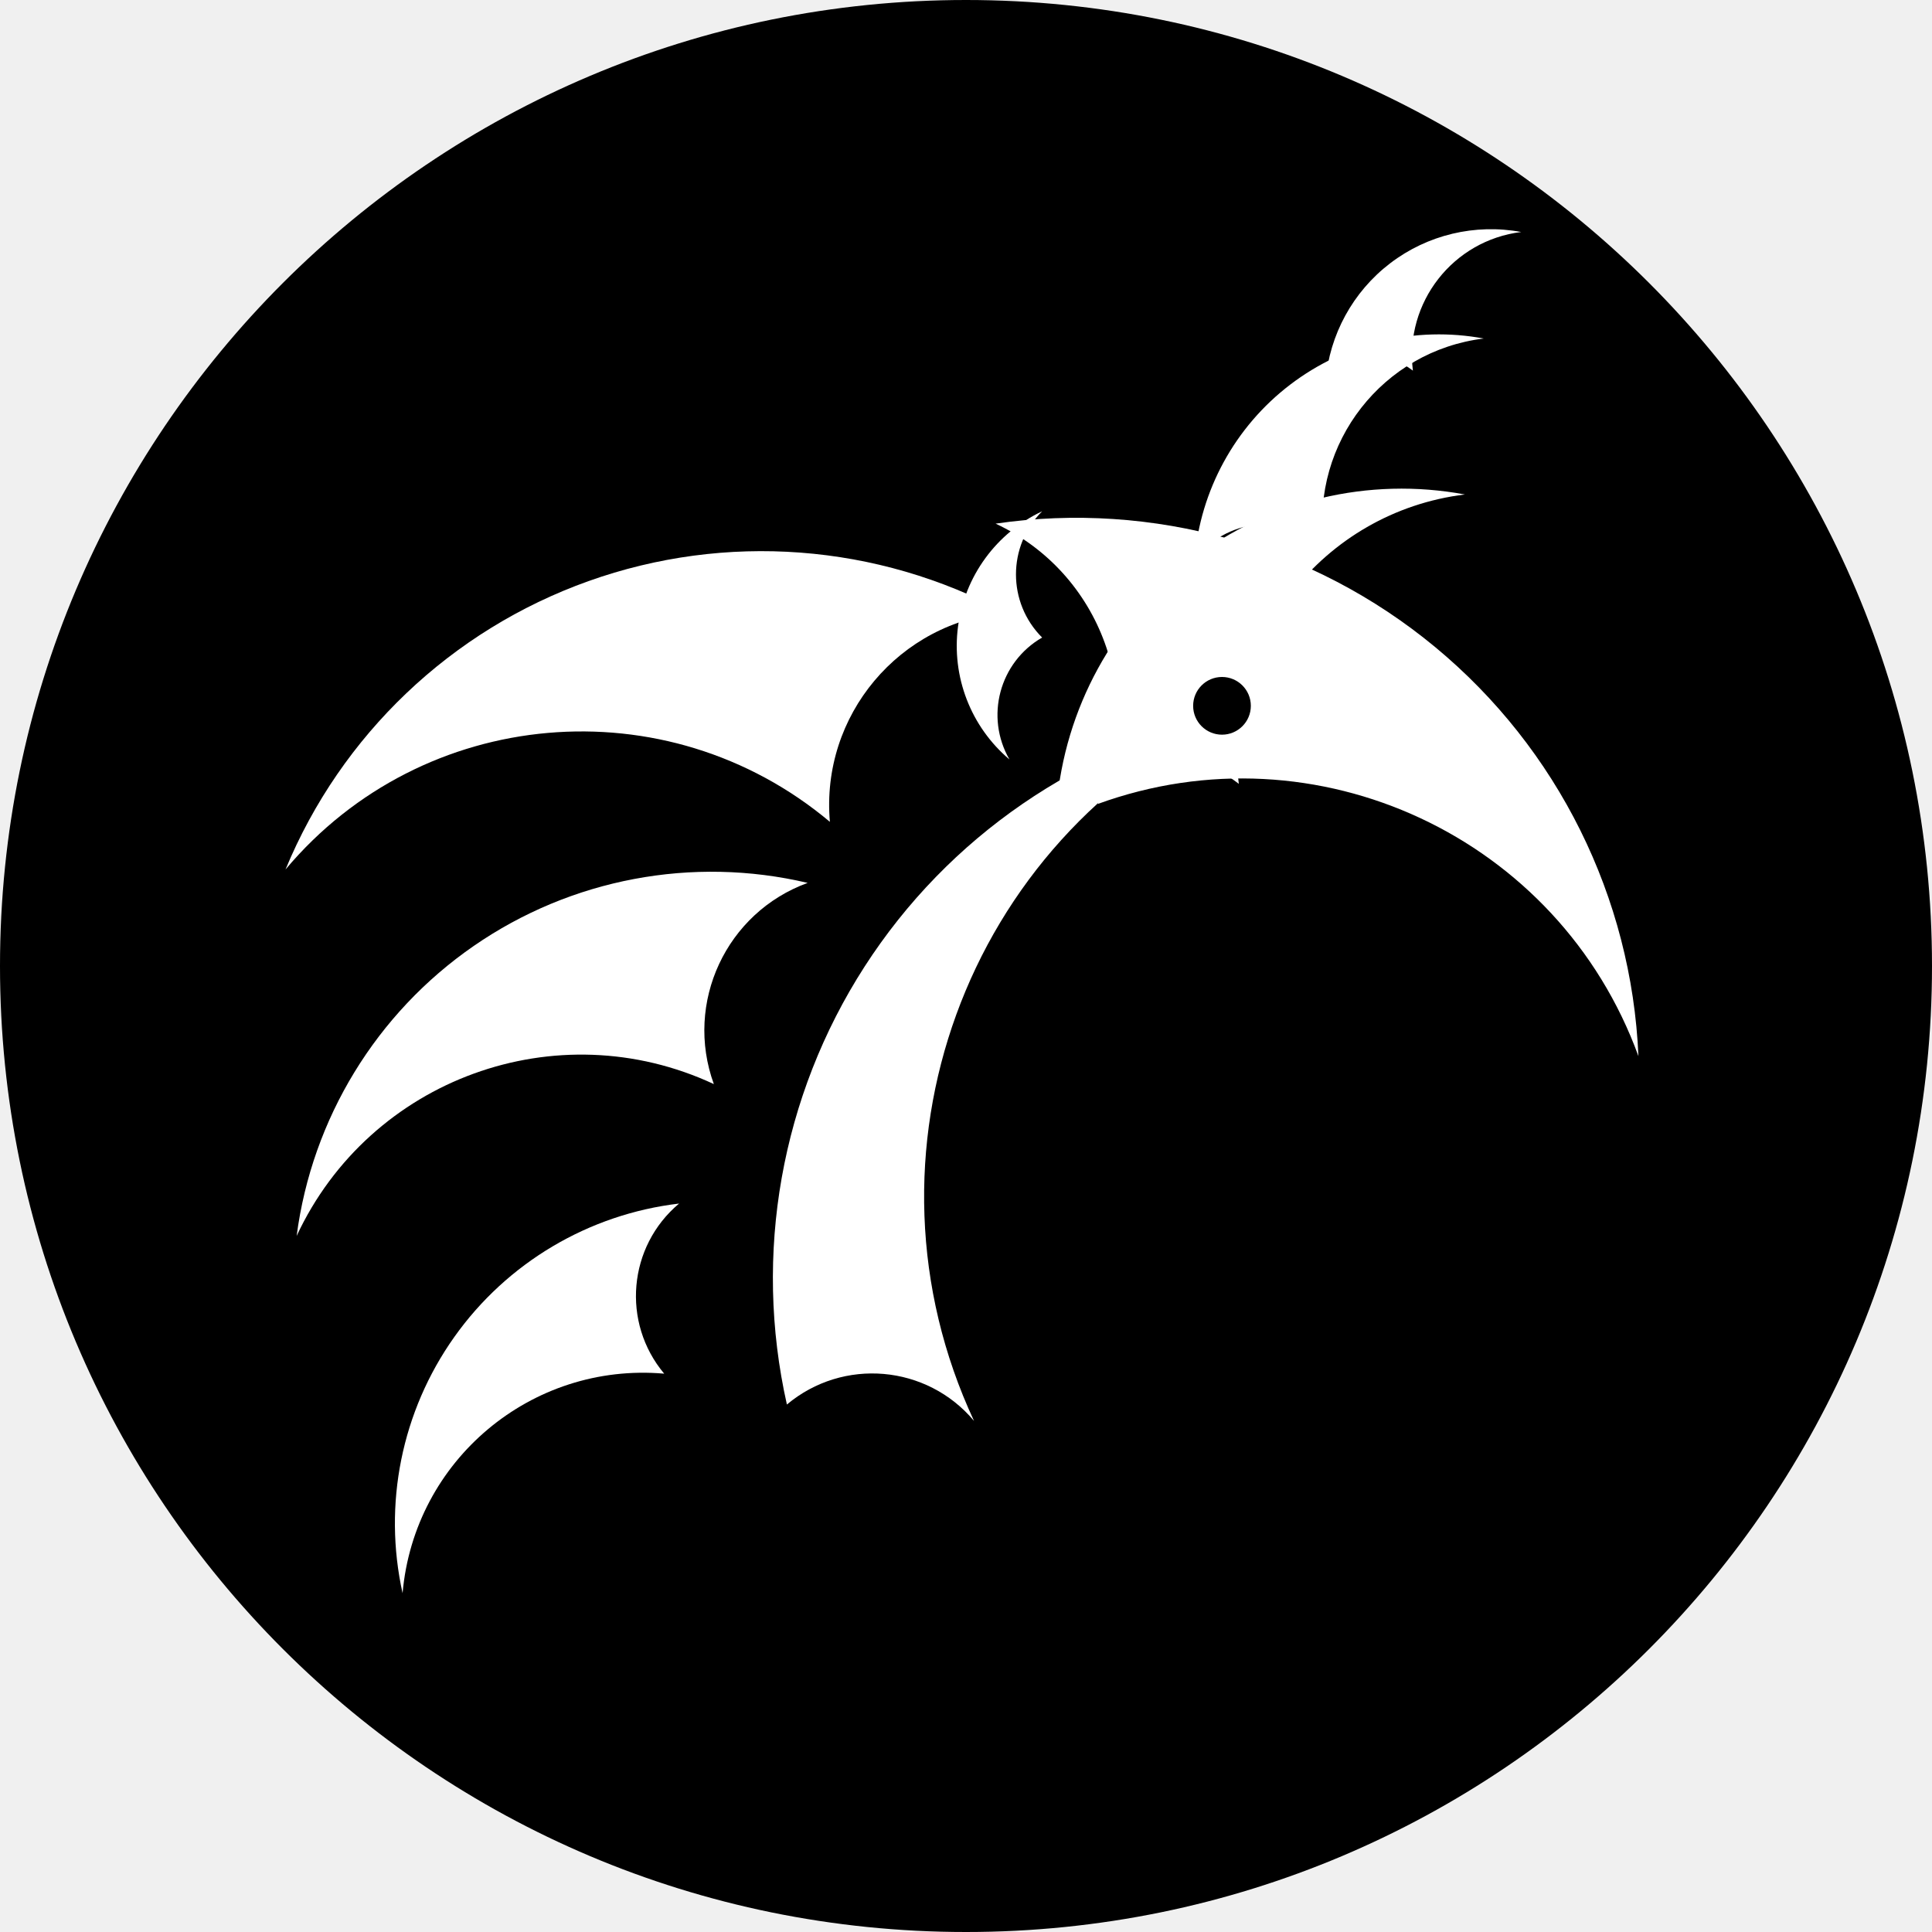
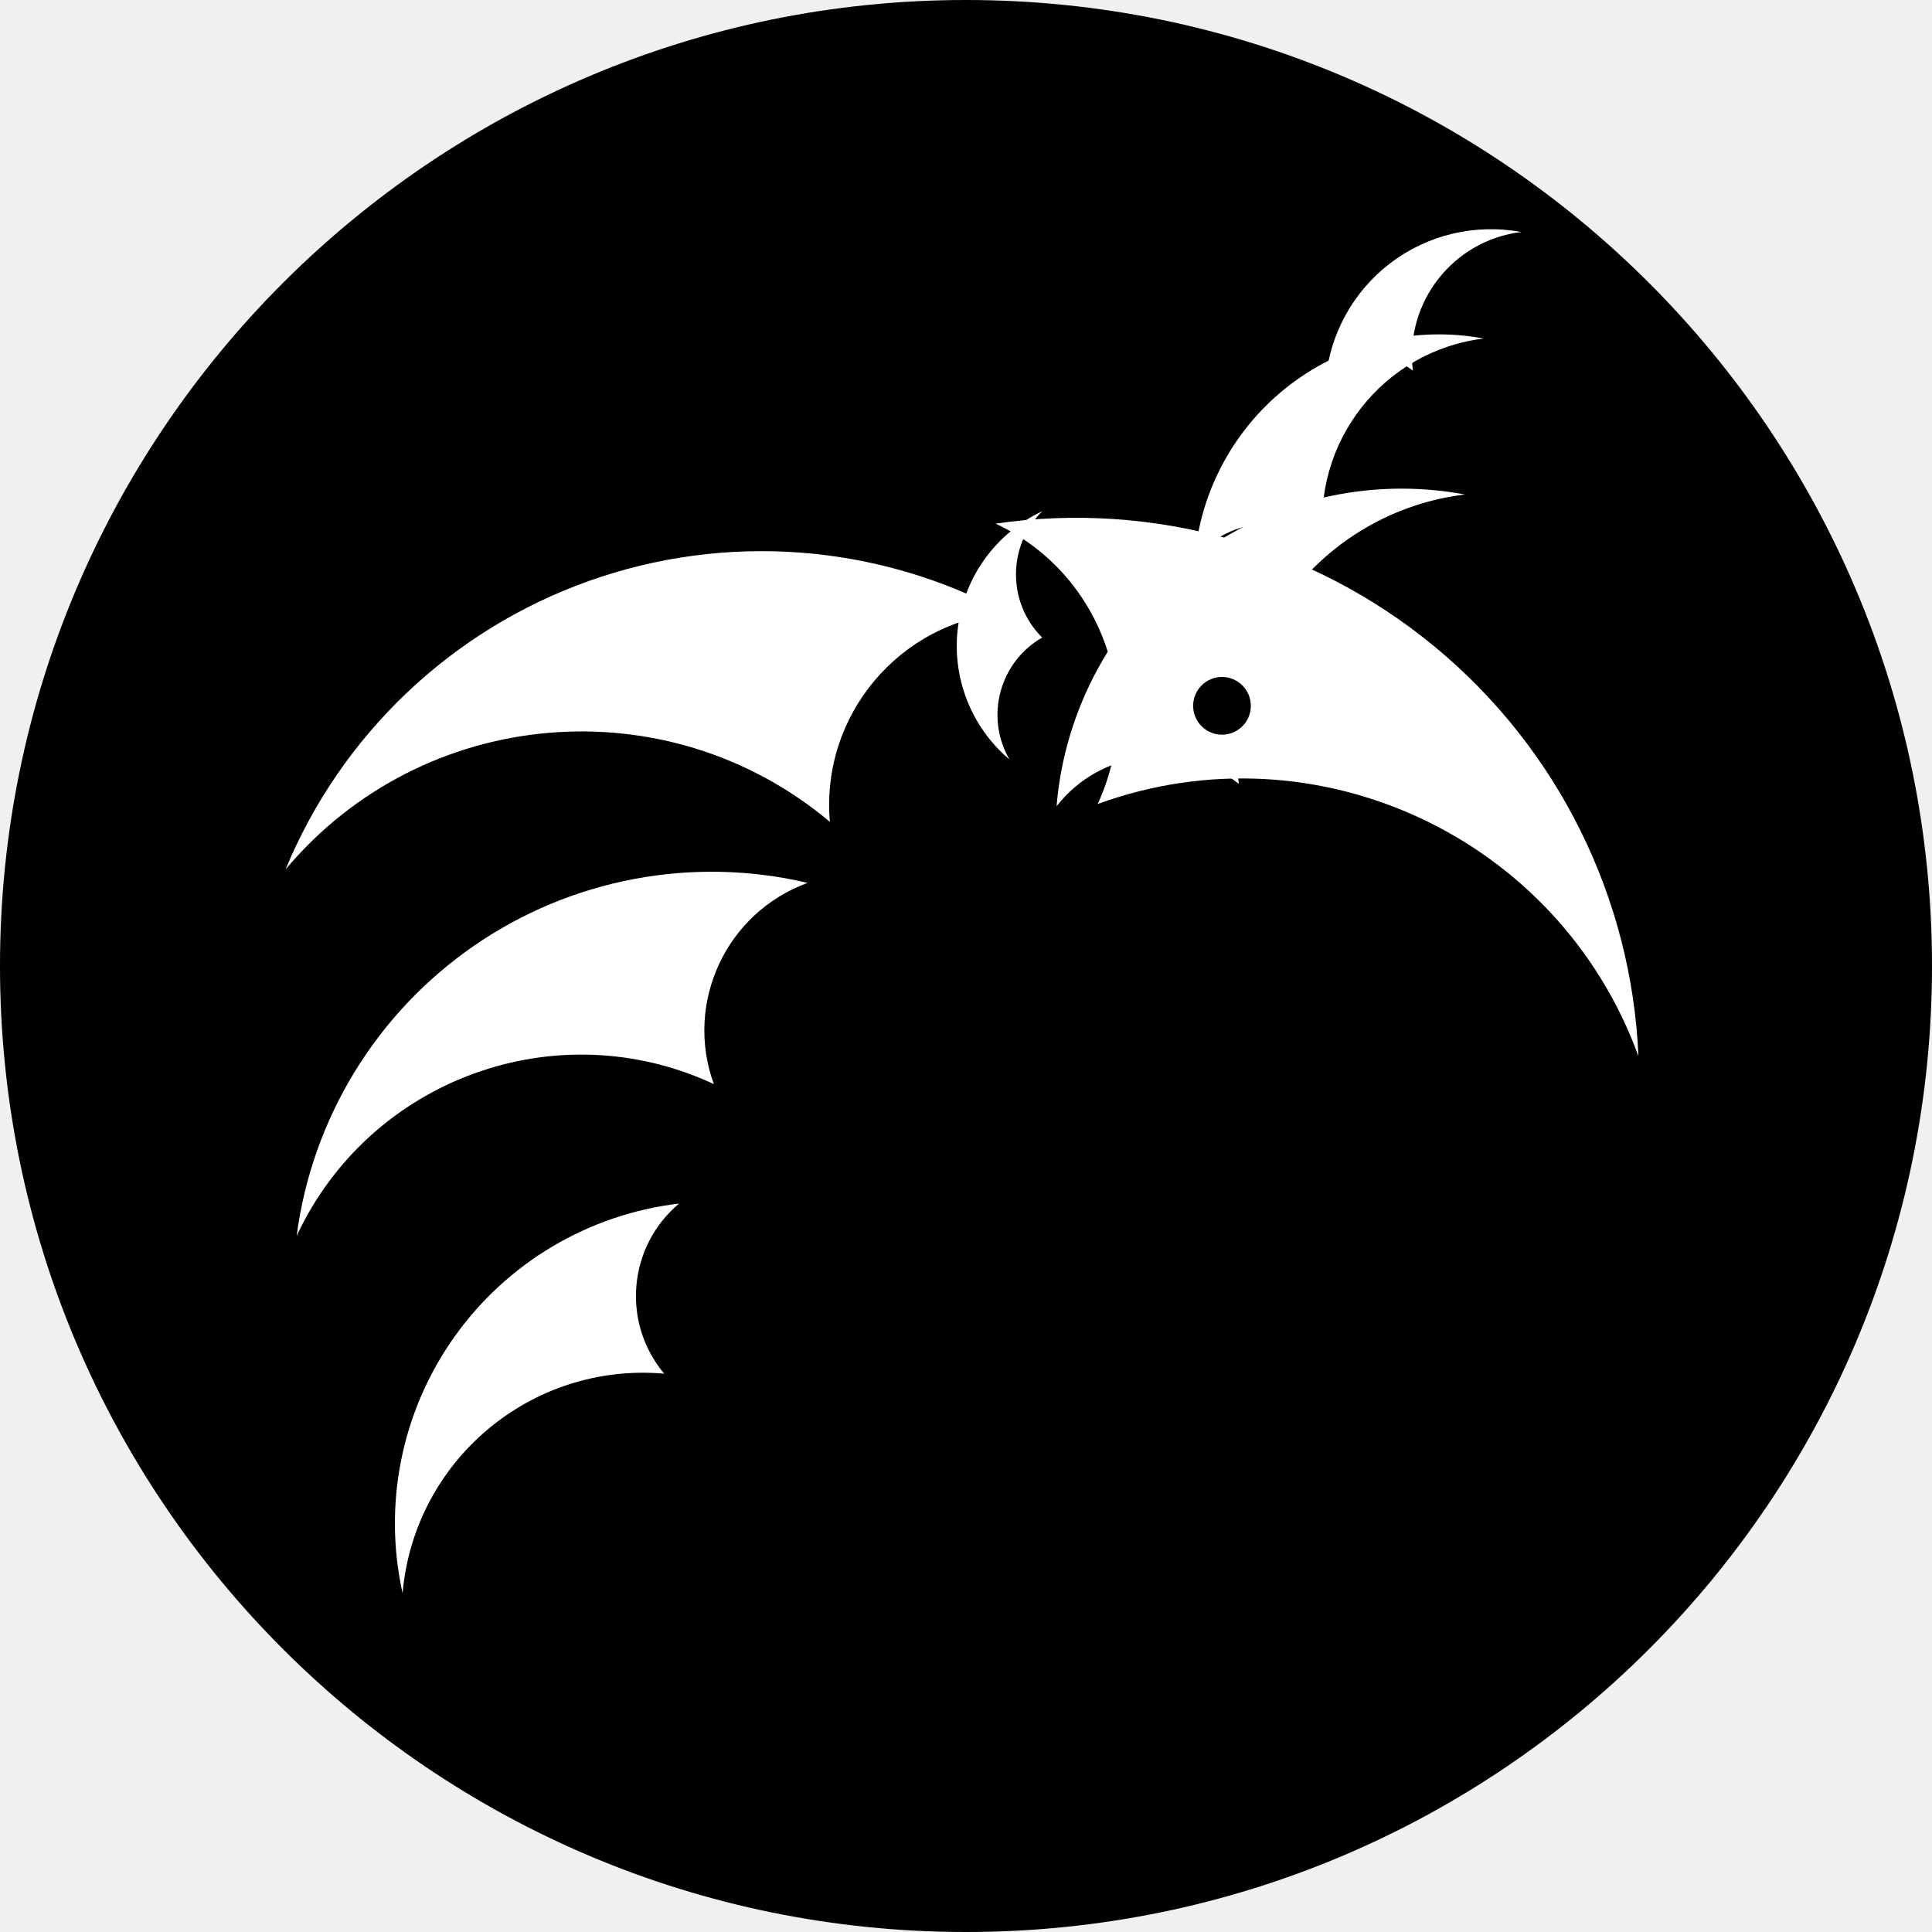
<svg xmlns="http://www.w3.org/2000/svg" viewBox="0 0 30 30">
  <defs>
    <circle id="licorne-connaissance" cx="0" cy="0" r="2" />
    <g id="licorne-auditif" transform="translate(-13.8 -9)">
      <path d="M 12.3,6.402 A 3,3 0 0 0 11.202,10.5 5,5 0 0 1 12.3,2.159 a 3,3 0 0 0 0,4.243" />
    </g>
    <g id="licorne-visuel" transform="translate(-13.8 -9)">
      <path d="m13.8 6a3 3 0 0 1 3 3 6 6 0 0 1 8.485 0 8 8 0 0 0-11.485-3" />
    </g>
    <g id="licorne-kinesthesique" transform="translate(-13.8 -9)">
      <path d="M 12.3,11.598 A 3,3 0 0 0 16.398,10.5 13,13 0 0 1 12.3,28.569 a 12,12 0 0 0 0,-16.971" />
    </g>
    <mask id="licorne-trous" maskUnits="userSpaceOnUse" x="-20" y="-20" width="70" height="70">
      <rect x="-20" y="-20" width="70" height="70" fill="white" />
      <use data-trou="oeil" href="#licorne-connaissance" transform="matrix(0.224 0 0 0.224 18.975 10.96)" fill="black" />
    </mask>
  </defs>
  <circle cx="15" cy="15" r="15" fill="oklch(0.7 0.1 2.508)" />
  <g mask="url(#licorne-trous)">
-     <use data-instance="encolure" href="#licorne-kinesthesique" transform="matrix(-0.6460387 -0.2351388 0.2351388 -0.6460387 13.54459 23.38939)" opacity="1" fill="#ffffff" stroke="none" />
    <use data-instance="tete" href="#licorne-visuel" transform="matrix(0.9896881 0.4614991 -0.4614991 0.9896881 14.075 11.1)" opacity="1" fill="#ffffff" stroke="none" />
    <use data-instance="corne-pointe" href="#licorne-visuel" transform="matrix(0.198243 -0.2537395 0.2537395 0.198243 21.34451 6.516653)" opacity="1" fill="#ffffff" stroke="none" />
    <use data-instance="corne-milieu" href="#licorne-visuel" transform="matrix(0.2930549 -0.3750931 0.3750931 0.2930549 19.67408 9.5643)" opacity="1" fill="#ffffff" stroke="none" />
    <use data-instance="corne-base" href="#licorne-visuel" transform="matrix(0.4137245 -0.5295432 0.5295432 0.4137245 17.995 13.76)" opacity="1" fill="#ffffff" stroke="none" />
    <use data-instance="oreille" href="#licorne-auditif" transform="matrix(0.462 0 0 0.462 16.875 11.1)" opacity="1" fill="#ffffff" stroke="none" />
    <use data-instance="criniere-haute" href="#licorne-visuel" transform="matrix(-0.9961947 0.08715574 0.08715574 0.9961947 15.875 12.5)" opacity="1" fill="#ffffff" stroke="none" />
    <use data-instance="criniere-milieu" href="#licorne-visuel" transform="matrix(-0.7635003 0.2778914 0.2778914 0.7635003 13.375 16)" opacity="1" fill="#ffffff" stroke="none" />
    <use data-instance="criniere-basse" href="#licorne-visuel" transform="matrix(-0.4787778 0.4017423 0.4017423 0.4787778 11.75 20.125)" opacity="1" fill="#ffffff" stroke="none" />
  </g>
</svg>
